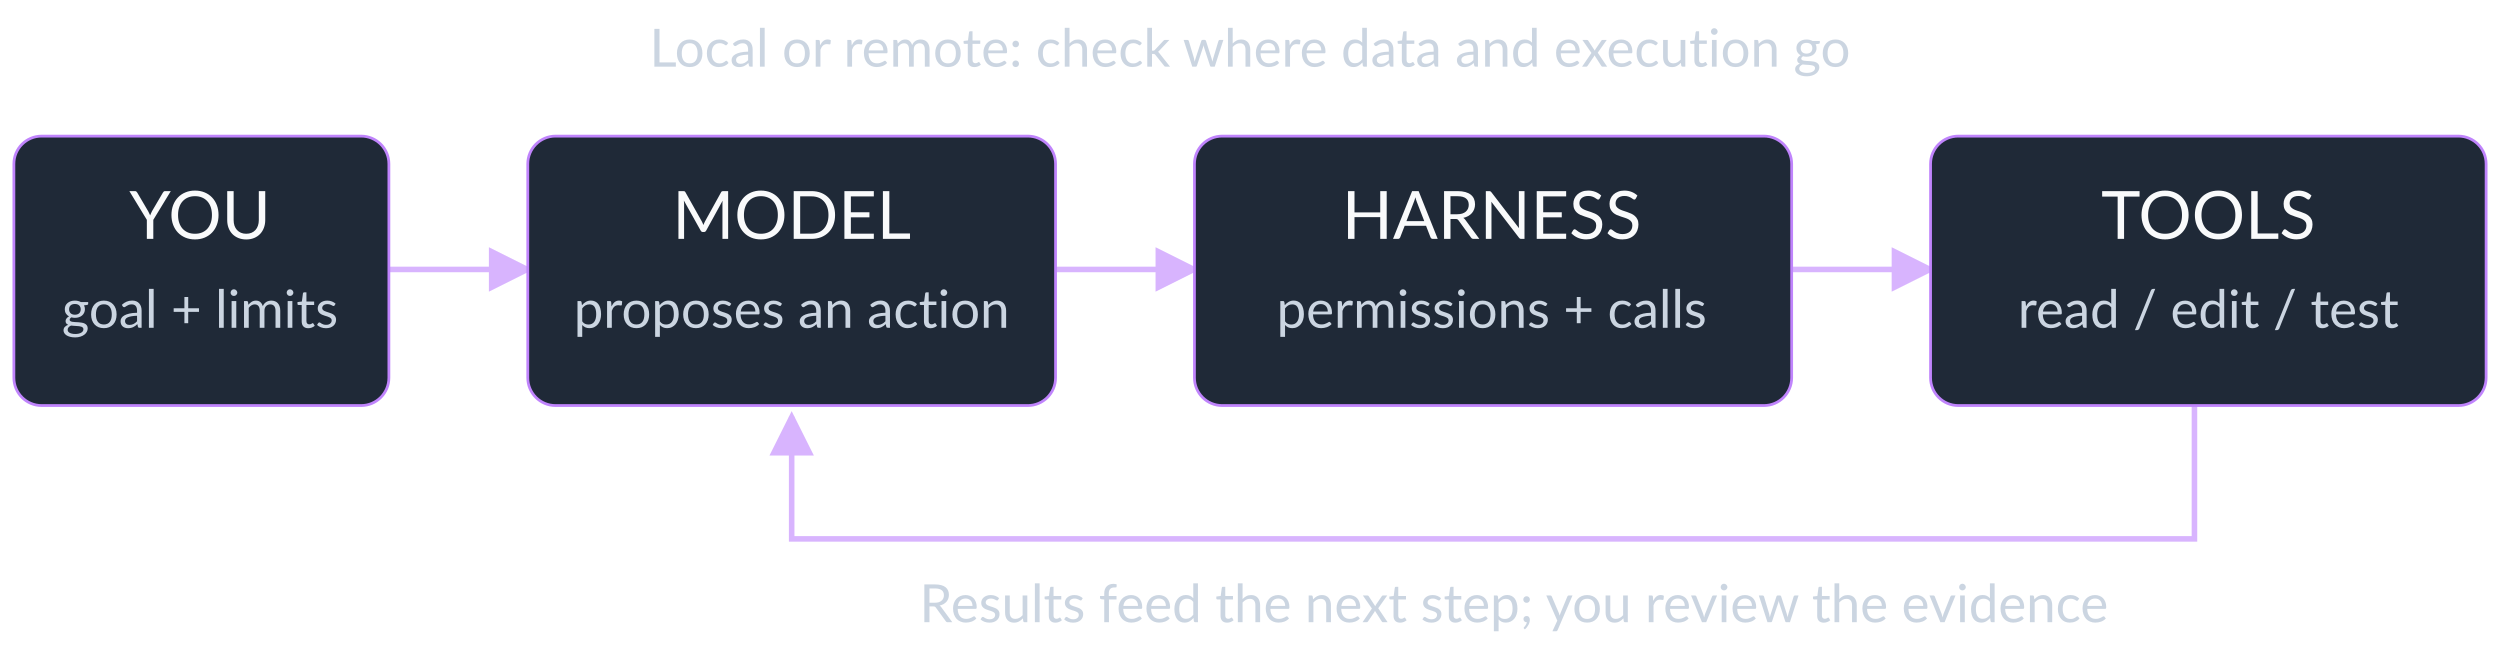
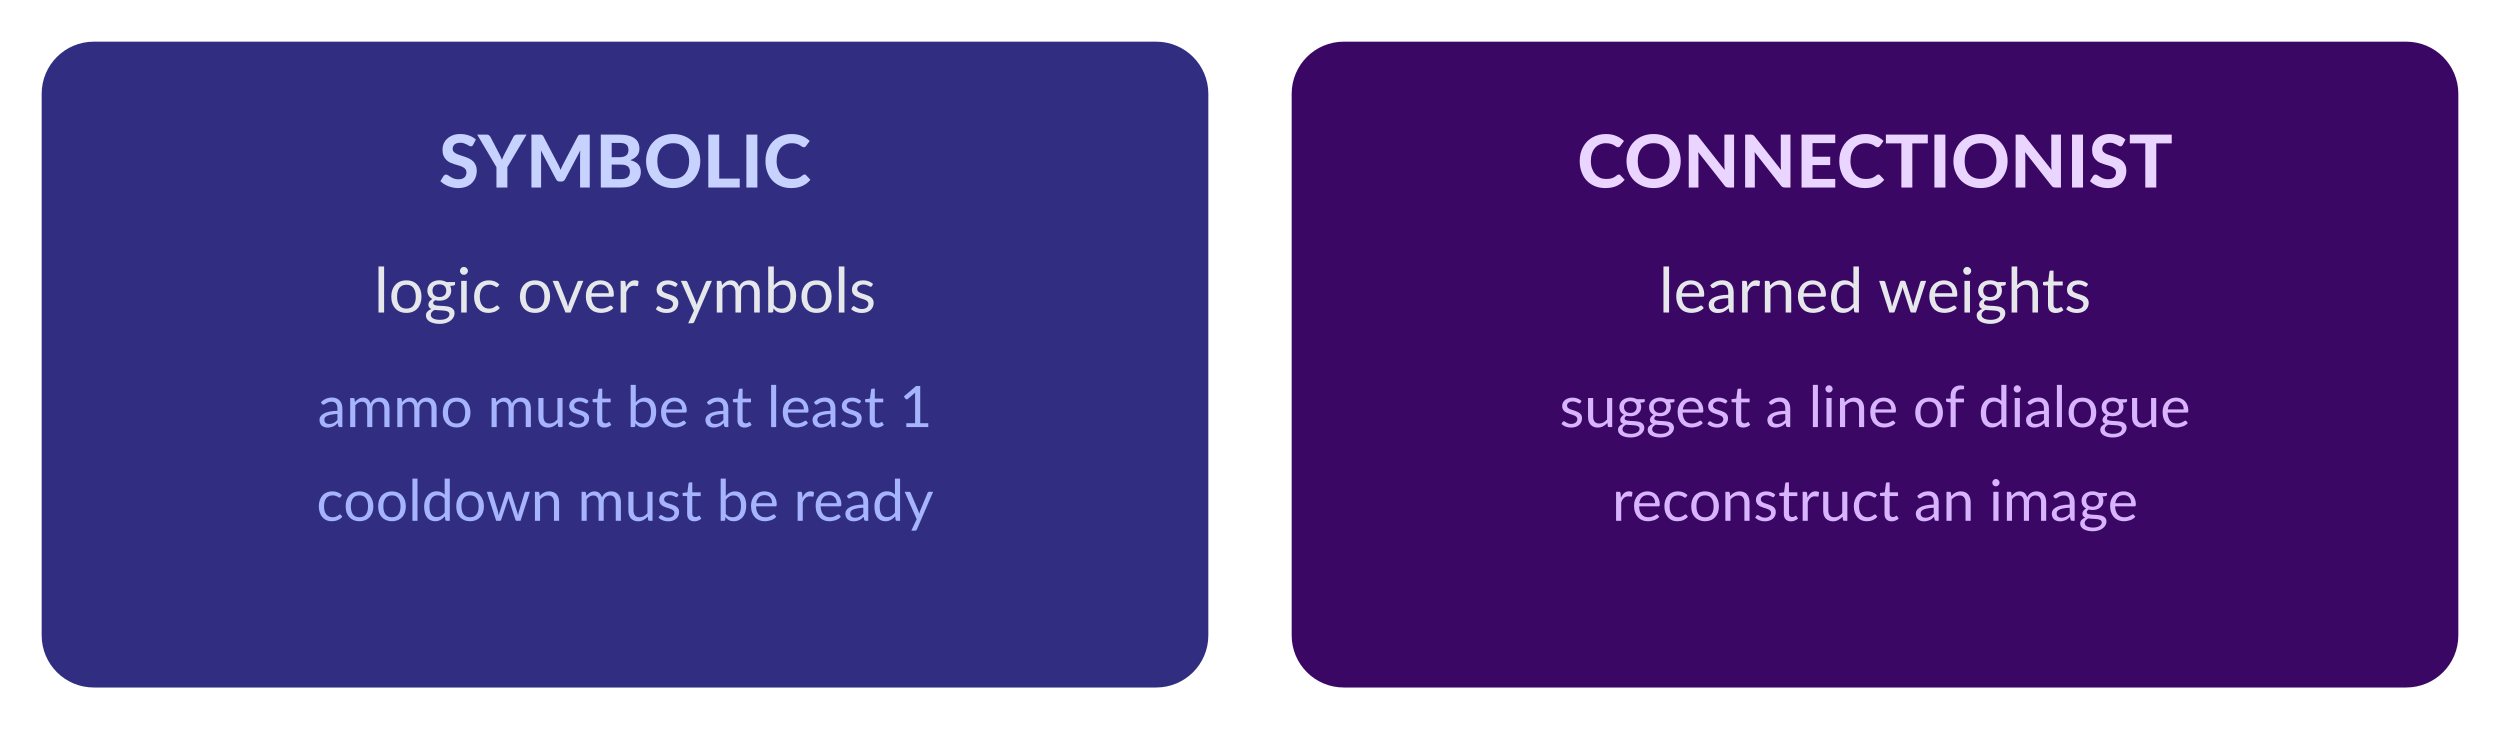
- <svg xmlns="http://www.w3.org/2000/svg" viewBox="0 0 900 235" role="img" aria-labelledby="s29-title s29-desc" font-family="Montserrat, Lato, Segoe UI, sans-serif">
-   <defs>
-     <marker id="s29-arrow" markerWidth="8" markerHeight="8" refX="7" refY="4" orient="auto">
-       <path d="M0 0 L8 4 L0 8" fill="#D8B4FE" />
-     </marker>
-   </defs>
-   <g fill="none" stroke="#D8B4FE" stroke-width="2" marker-end="url(#s29-arrow)">
-     <path d="M140 97 H190" />
-     <path d="M380 97 H430" />
-     <path d="M645 97 H695" />
-     <path d="M790 146 V194 H285 V150" />
-   </g>
-   <g fill="#1F2937" stroke="#C084FC">
-     <rect x="5" y="49" width="135" height="97" rx="10" />
-     <rect x="190" y="49" width="190" height="97" rx="10" />
-     <rect x="430" y="49" width="215" height="97" rx="10" />
-     <rect x="695" y="49" width="200" height="97" rx="10" />
-   </g>
-   <g text-anchor="middle" fill="#F9FAFB" font-size="24">
-     <text x="72" y="86">YOU</text>
-     <text x="285" y="86">MODEL</text>
-     <text x="537" y="86">HARNESS</text>
-     <text x="795" y="86">TOOLS</text>
-   </g>
-   <g text-anchor="middle" fill="#CBD5E1" font-size="19">
-     <text x="72" y="118">goal + limits</text>
-     <text x="285" y="118">proposes an action</text>
-     <text x="537" y="118">permissions + calls</text>
-     <text x="795" y="118">read / edit / test</text>
-     <text x="545" y="224">Results feed the next step; you review the evidence</text>
-     <text x="450" y="24">Local or remote: check where data and execution go</text>
-   </g>
+ <svg xmlns="http://www.w3.org/2000/svg" viewBox="0 0 480 140" font-family="Montserrat, Lato, Segoe UI, sans-serif">
+   <rect x="8" y="8" width="224" height="124" rx="10" fill="#312E81" />
+   <text x="120" y="36" font-size="14" font-weight="800" fill="#C7D2FE" text-anchor="middle">SYMBOLIC</text>
+   <text x="120" y="60" font-size="12" fill="#E5E7EB" text-anchor="middle">logic over symbols</text>
+   <text x="120" y="82" font-size="11" fill="#A5B4FC" text-anchor="middle">ammo must be at least 1</text>
+   <text x="120" y="100" font-size="11" fill="#A5B4FC" text-anchor="middle">cooldown must be ready</text>
+   <rect x="248" y="8" width="224" height="124" rx="10" fill="#3B0764" />
+   <text x="360" y="36" font-size="14" font-weight="800" fill="#E9D5FF" text-anchor="middle">CONNECTIONIST</text>
+   <text x="360" y="60" font-size="12" fill="#E5E7EB" text-anchor="middle">learned weights</text>
+   <text x="360" y="82" font-size="11" fill="#D8B4FE" text-anchor="middle">suggest a line of dialogue</text>
+   <text x="360" y="100" font-size="11" fill="#D8B4FE" text-anchor="middle">reconstruct an image</text>
</svg>
